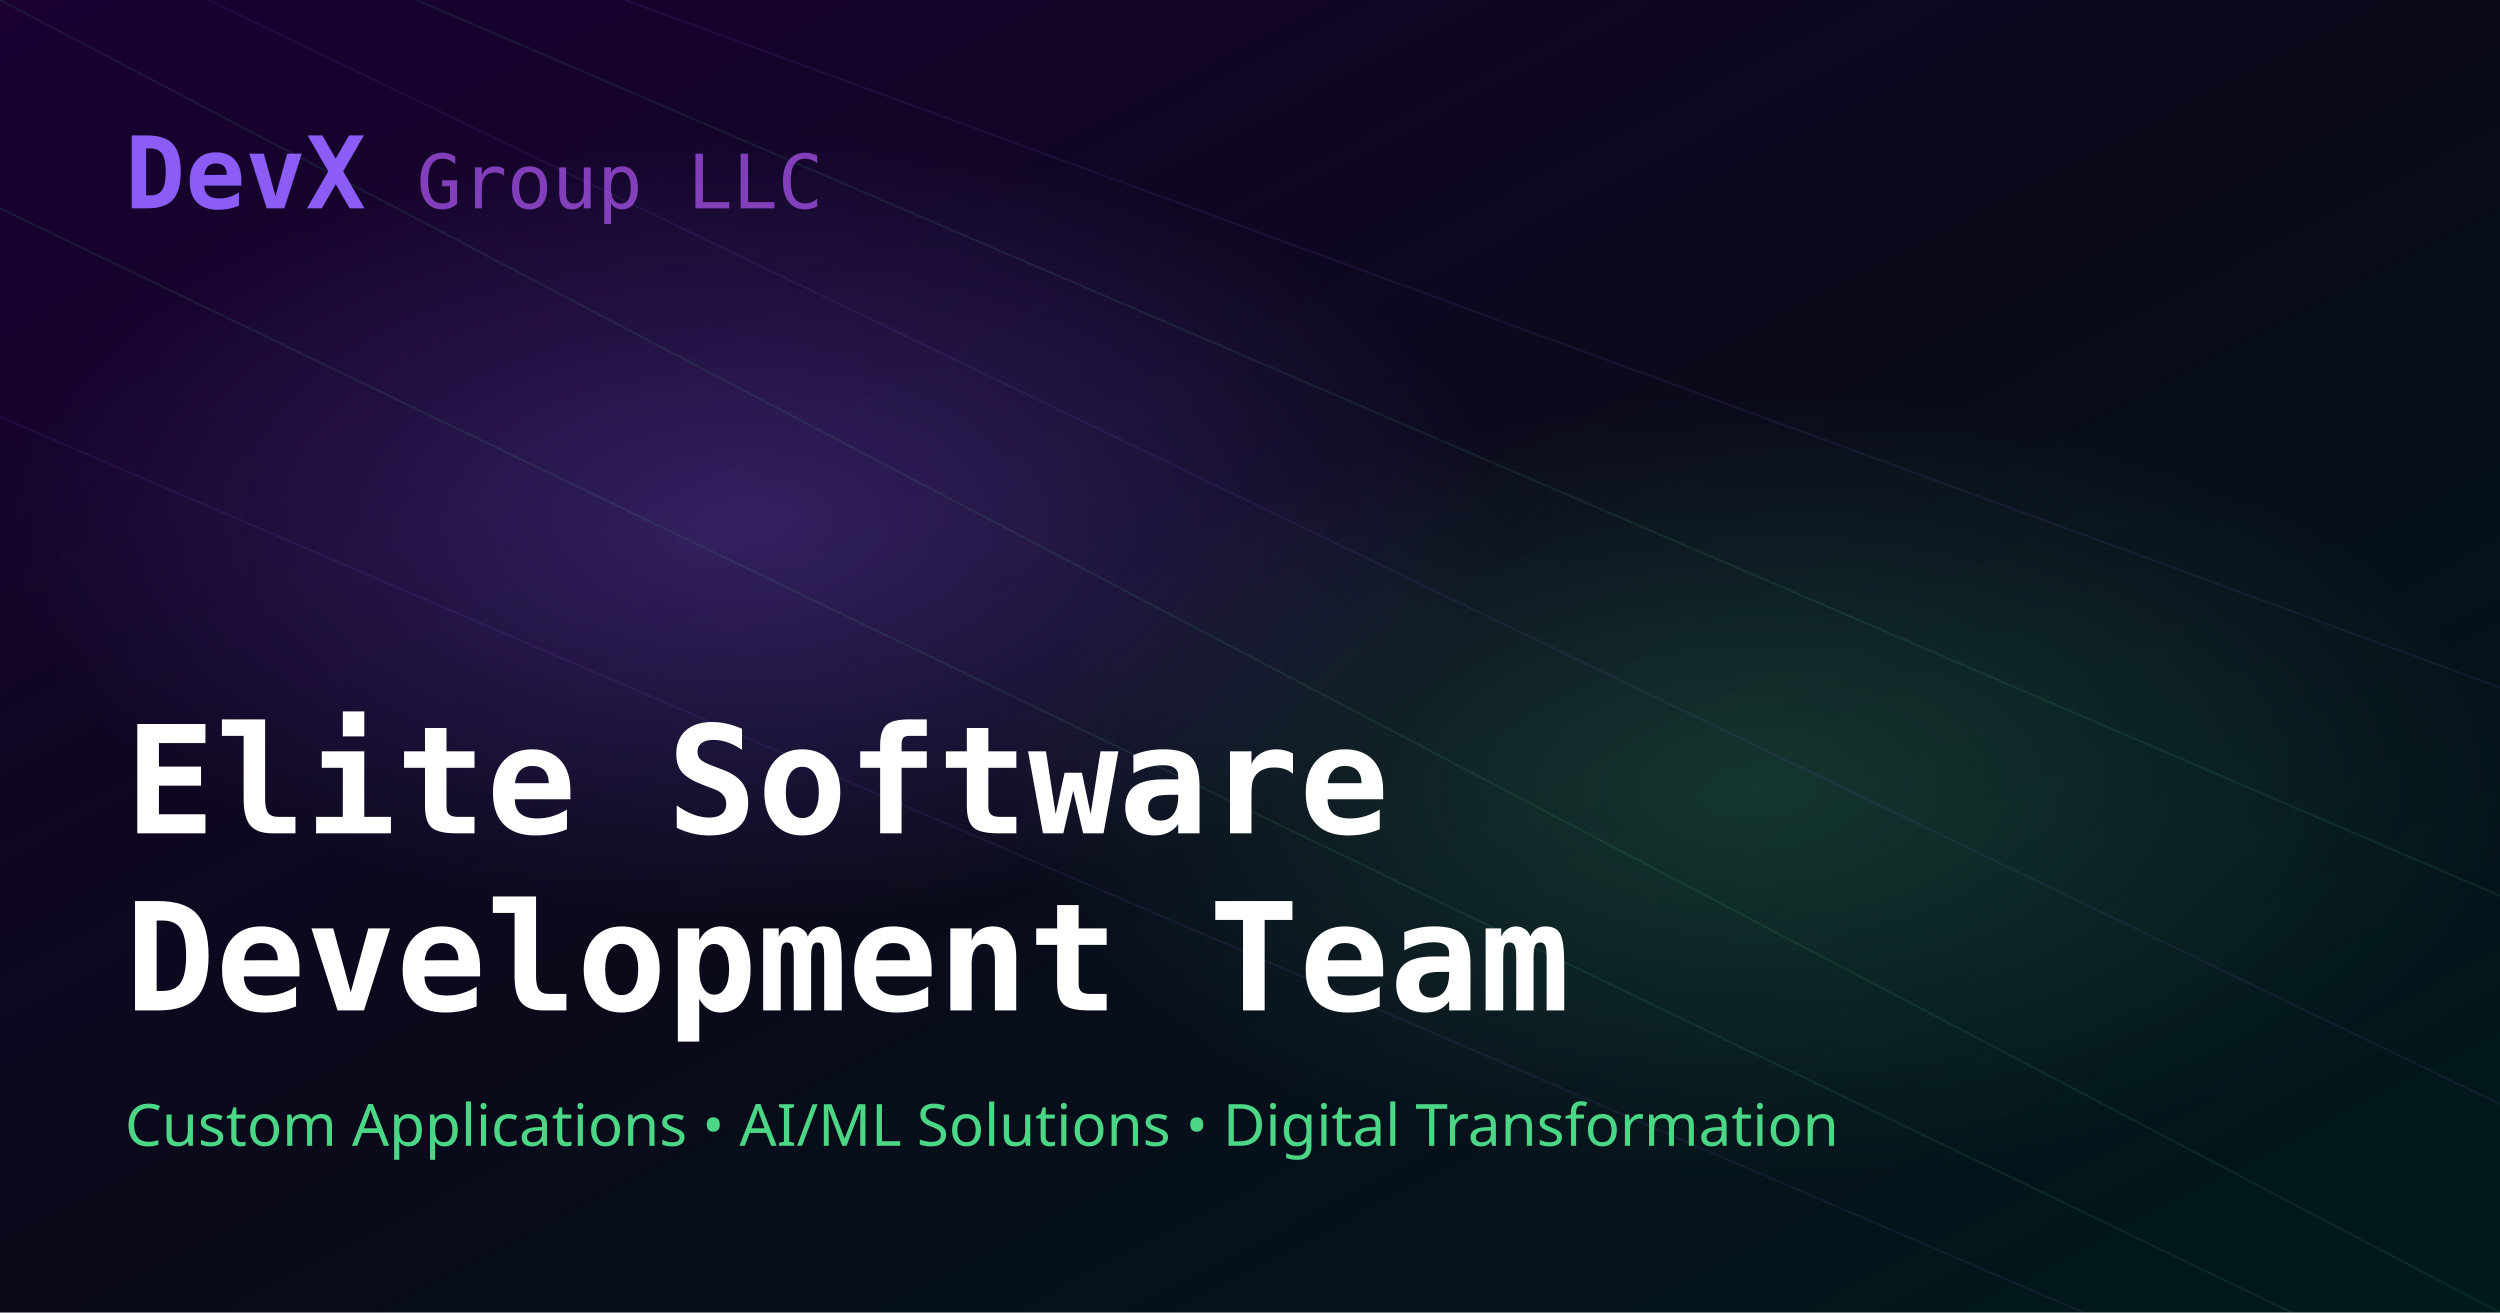
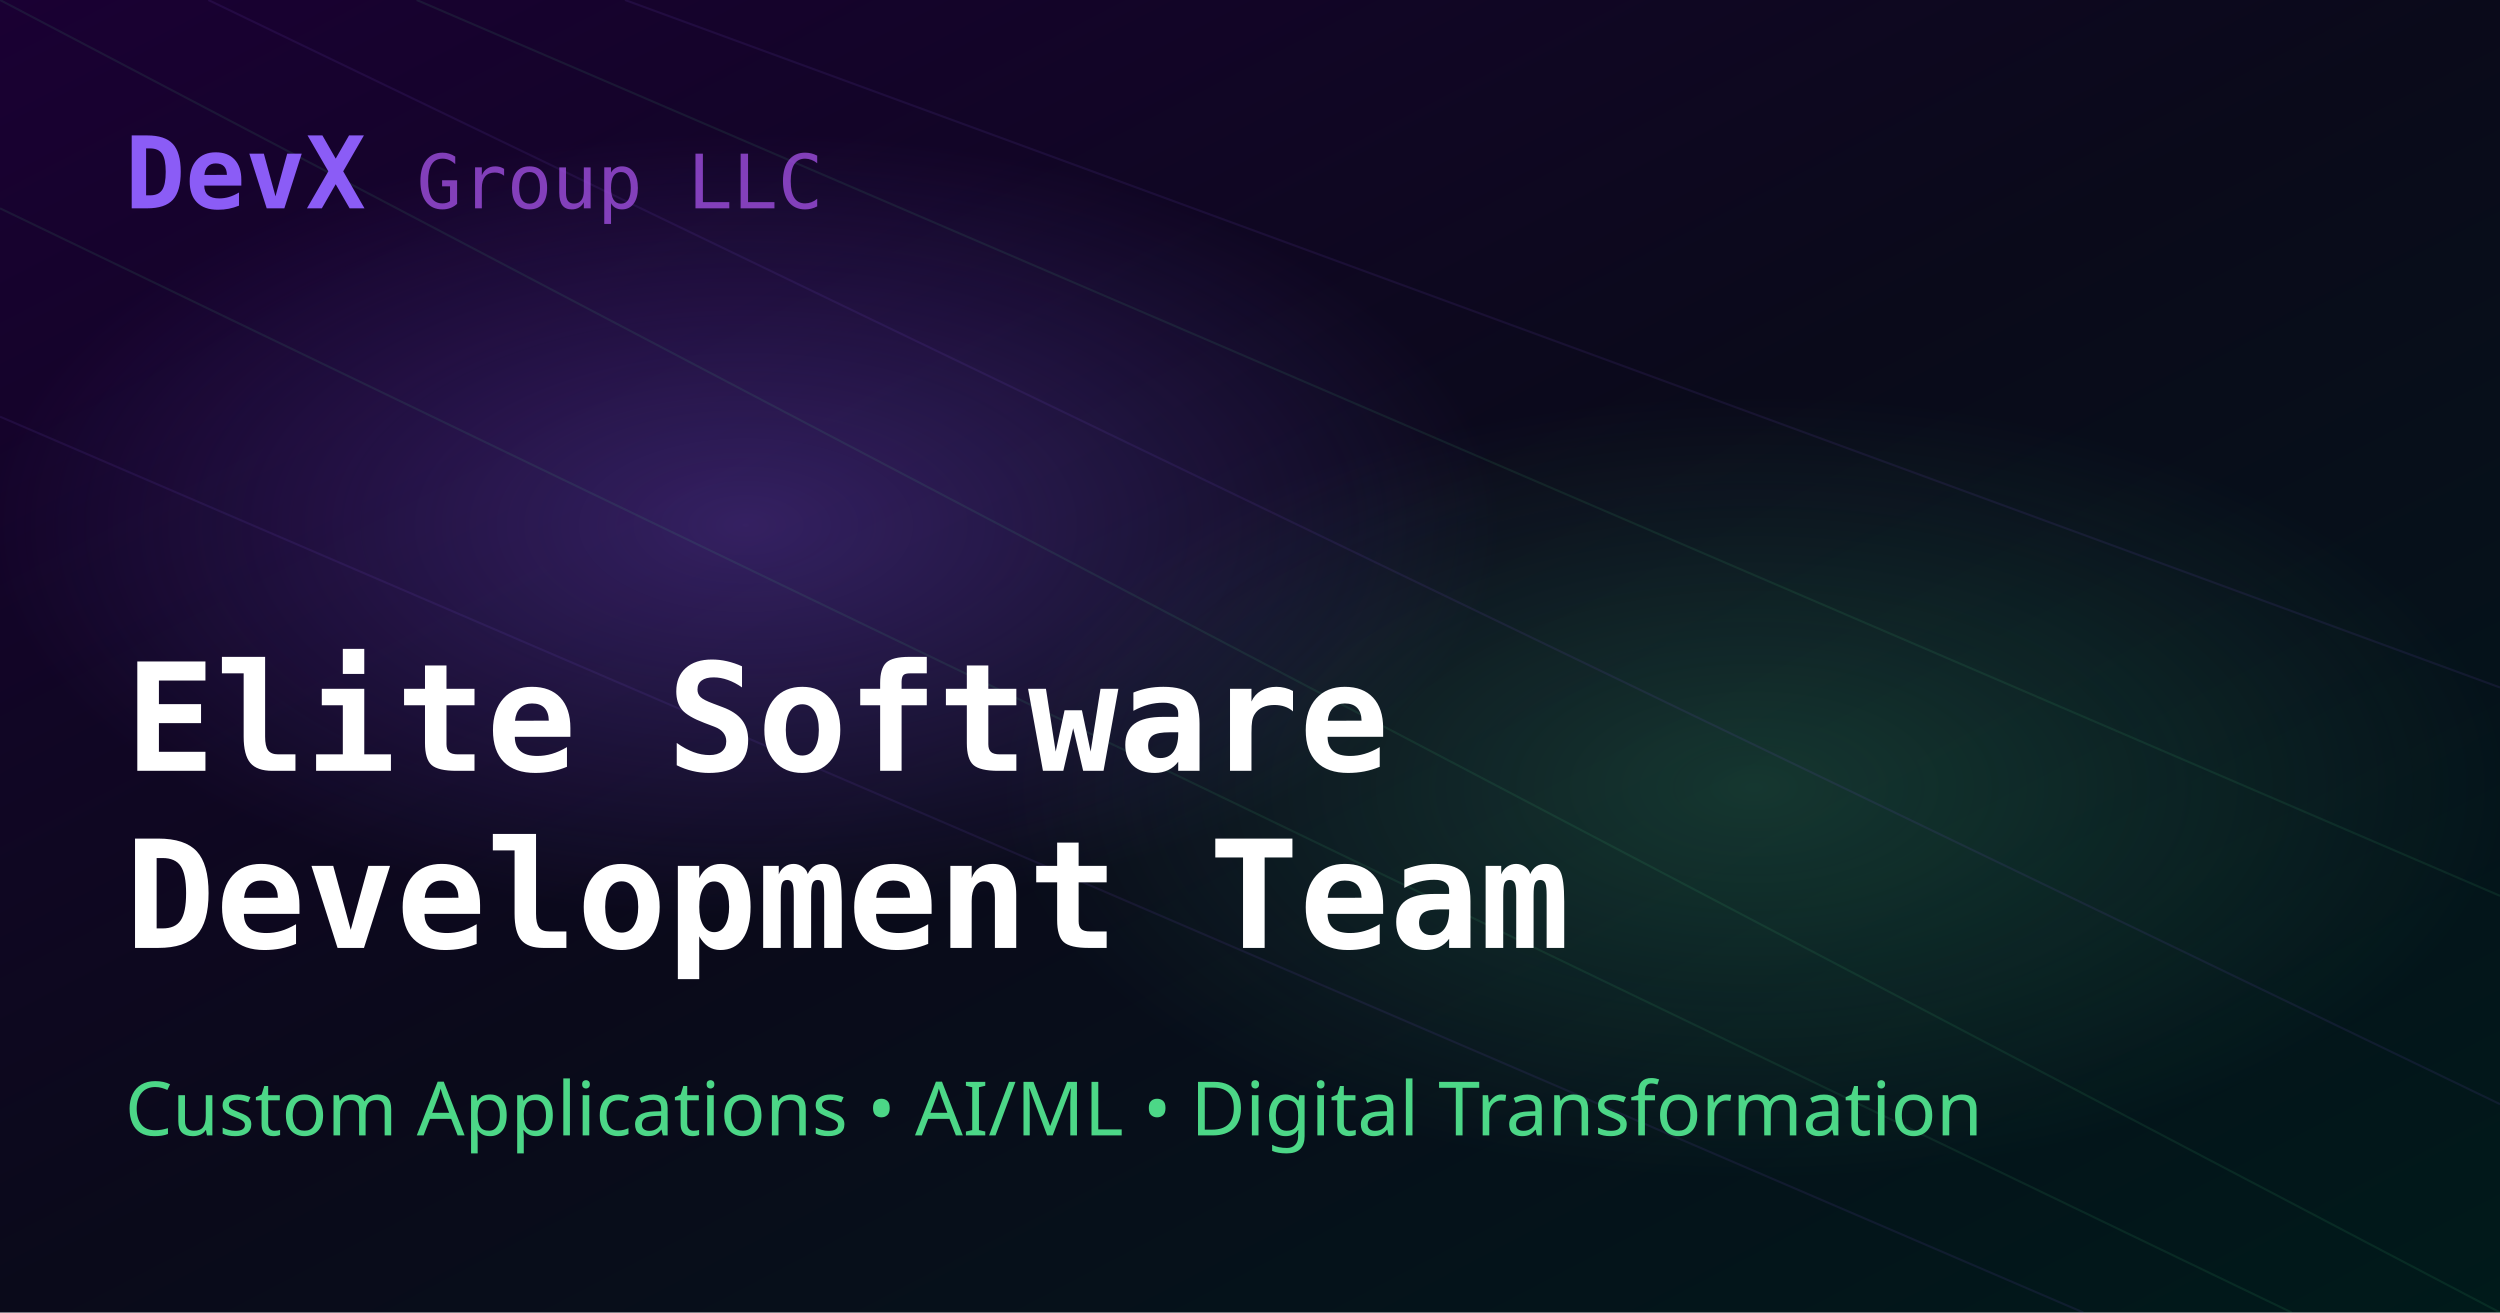
<svg xmlns="http://www.w3.org/2000/svg" width="1200" height="630">
  <defs>
    <linearGradient id="bgGradient" x1="0%" y1="0%" x2="100%" y2="100%">
      <stop offset="0%" style="stop-color:#1a0033;stop-opacity:1" />
      <stop offset="50%" style="stop-color:#0a0a1a;stop-opacity:1" />
      <stop offset="100%" style="stop-color:#001a1a;stop-opacity:1" />
    </linearGradient>
    <radialGradient id="glow1" cx="30%" cy="40%">
      <stop offset="0%" style="stop-color:#8B5CF6;stop-opacity:0.3" />
      <stop offset="60%" style="stop-color:#8B5CF6;stop-opacity:0" />
    </radialGradient>
    <radialGradient id="glow2" cx="70%" cy="60%">
      <stop offset="0%" style="stop-color:#4CD787;stop-opacity:0.2" />
      <stop offset="60%" style="stop-color:#4CD787;stop-opacity:0" />
    </radialGradient>
  </defs>
  <rect width="1200" height="630" fill="url(#bgGradient)" />
  <rect width="1200" height="630" fill="url(#glow1)" />
  <rect width="1200" height="630" fill="url(#glow2)" />
  <g opacity="0.1">
    <line x1="0" y1="0" x2="1200" y2="630" stroke="#4CD787" stroke-width="1" />
    <line x1="100" y1="0" x2="1200" y2="530" stroke="#8B5CF6" stroke-width="1" />
    <line x1="200" y1="0" x2="1200" y2="430" stroke="#4CD787" stroke-width="1" />
    <line x1="300" y1="0" x2="1200" y2="330" stroke="#8B5CF6" stroke-width="1" />
    <line x1="0" y1="100" x2="1100" y2="630" stroke="#4CD787" stroke-width="1" />
    <line x1="0" y1="200" x2="1000" y2="630" stroke="#8B5CF6" stroke-width="1" />
  </g>
  <text x="60" y="100" font-family="'IBM Plex Mono', monospace" font-size="48" font-weight="bold" fill="#8B5CF6">DevX</text>
  <text x="200" y="100" font-family="'IBM Plex Mono', monospace" font-size="36" font-weight="300" fill="#9d4edd" opacity="0.8">Group LLC</text>
  <text font-family="'IBM Plex Mono', monospace" font-size="72" font-weight="bold" fill="#ffffff">
-     <tspan x="60" y="400">Elite Software</tspan>
-     <tspan x="60" y="485">Development Team</tspan>
+     <tspan x="60" y="370">Elite Software</tspan>
+     <tspan x="60" y="455">Development Team</tspan>
  </text>
-   <text x="60" y="550" font-family="'IBM Plex Sans', sans-serif" font-size="28" font-weight="300" fill="#4CD787">
-     Custom Applications • AI/ML Solutions • Digital Transformation
+   <text x="60" y="545" font-family="'IBM Plex Sans', sans-serif" font-size="36" font-weight="400" fill="#4CD787">
+     Custom Applications • AI/ML • Digital Transformation
  </text>
</svg>
